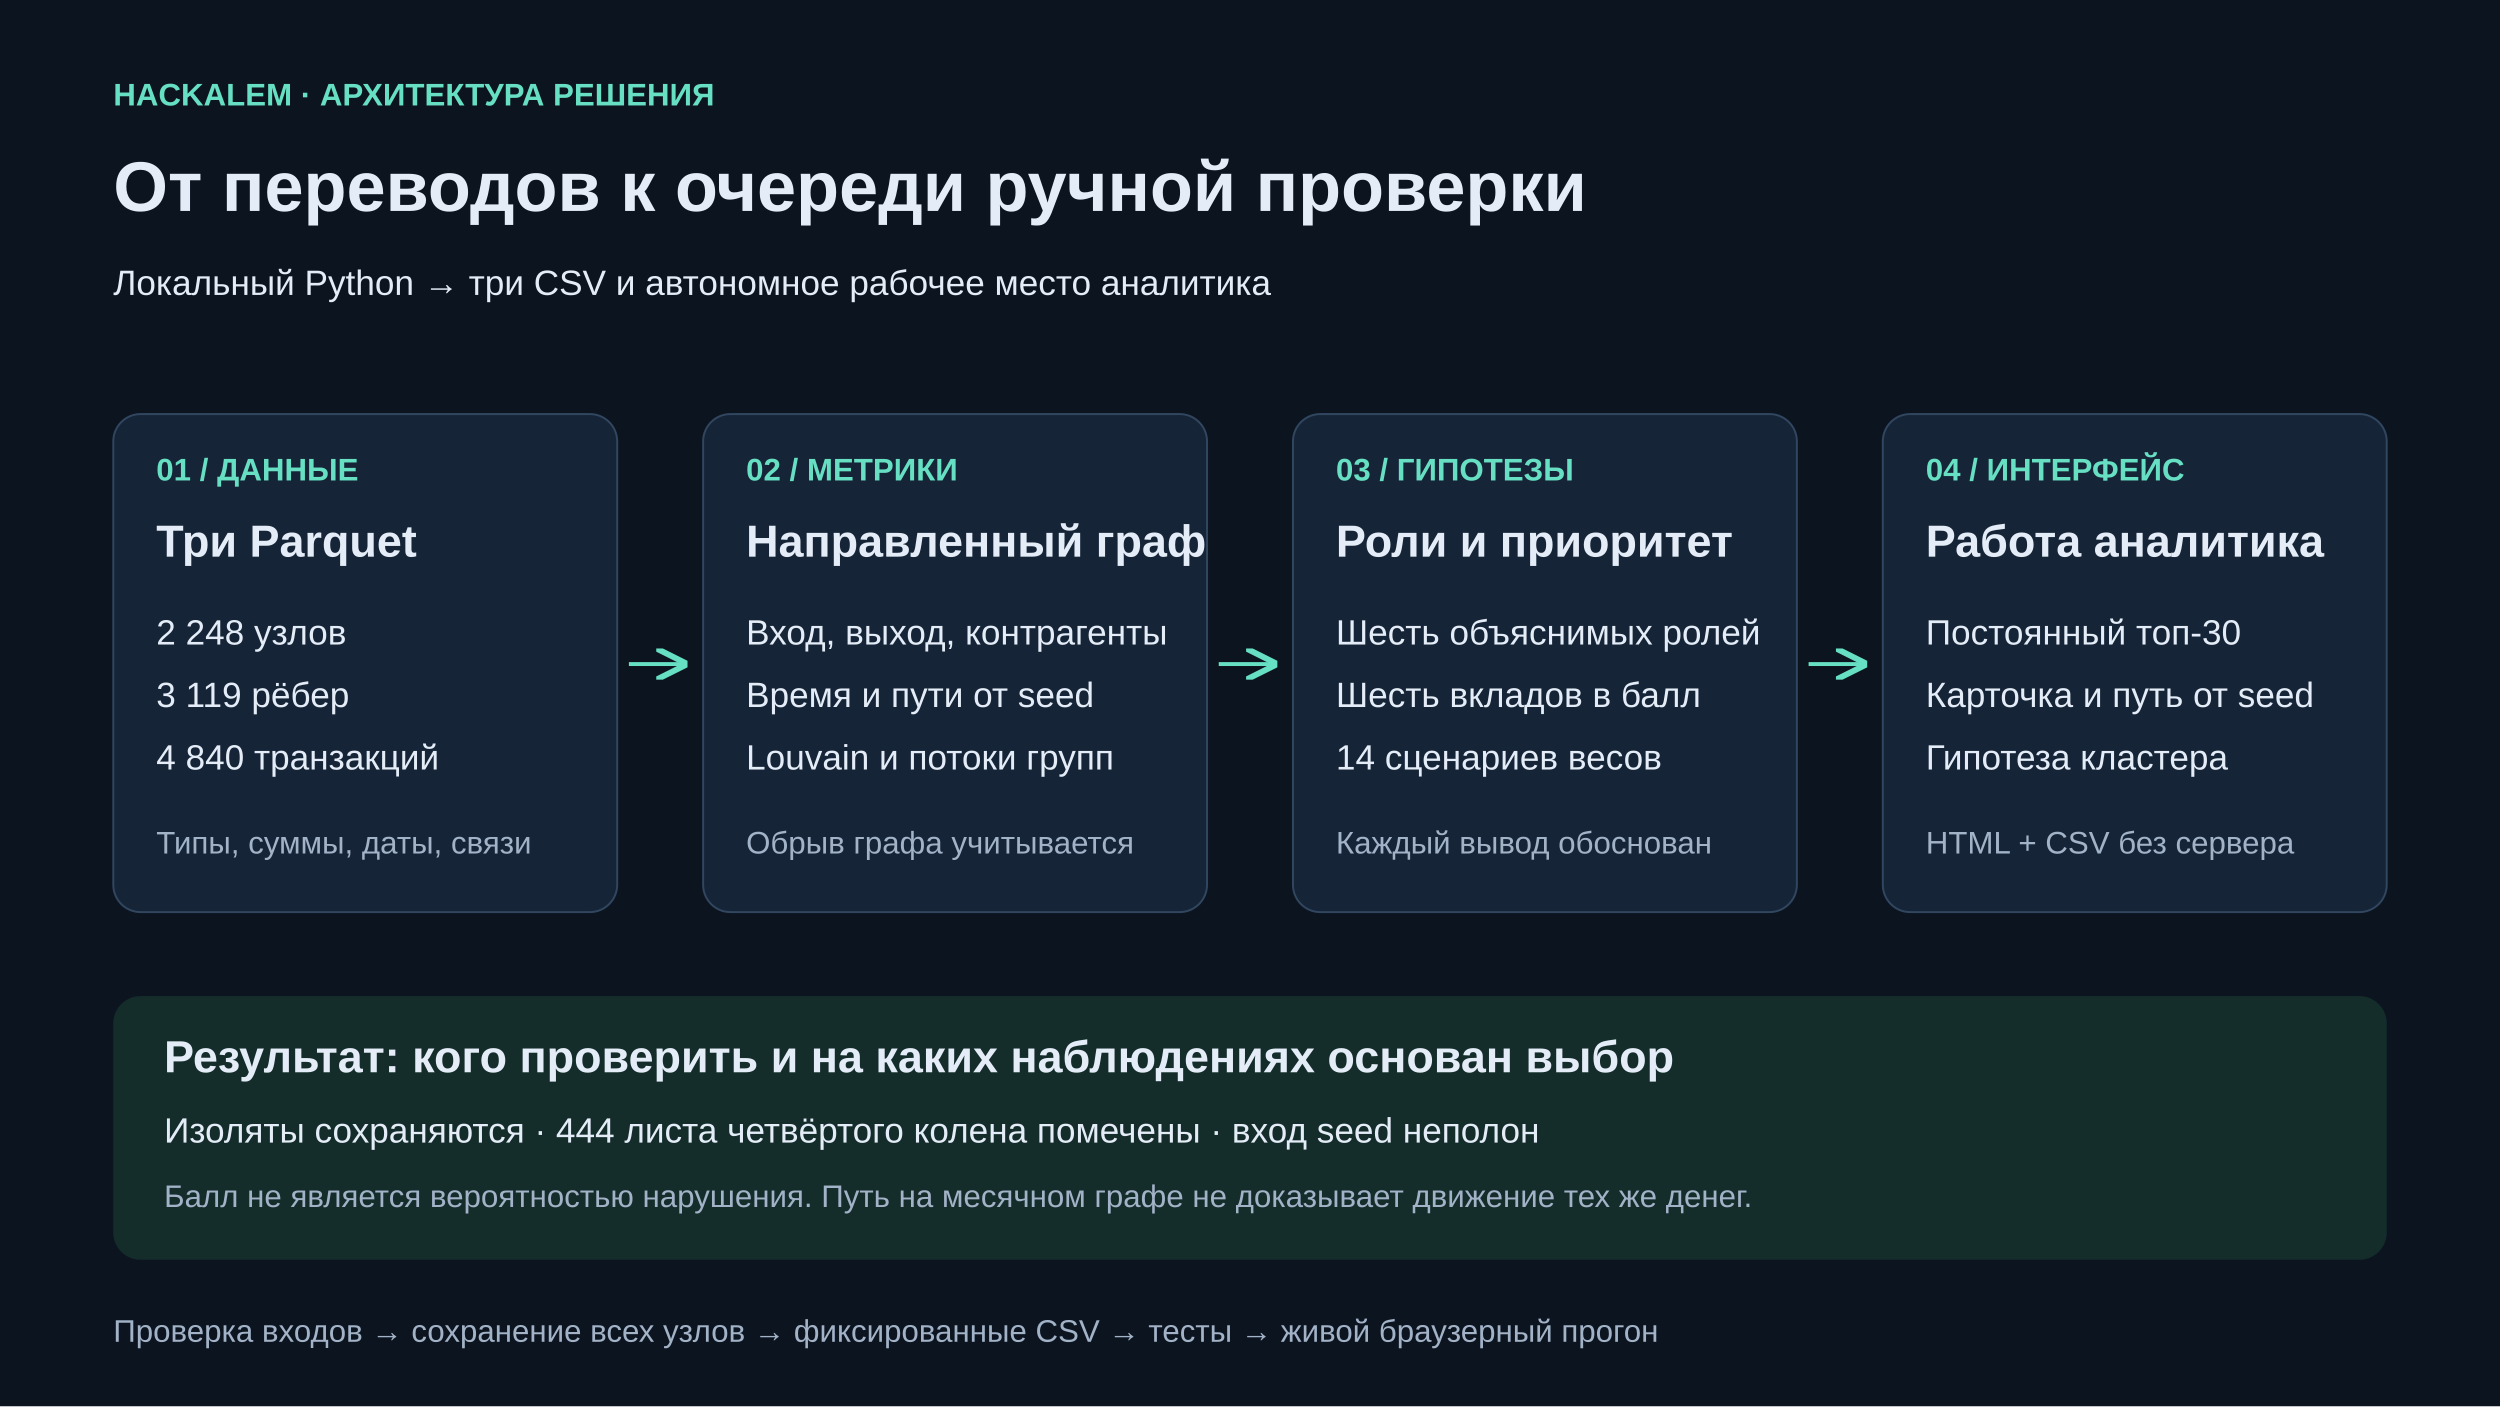
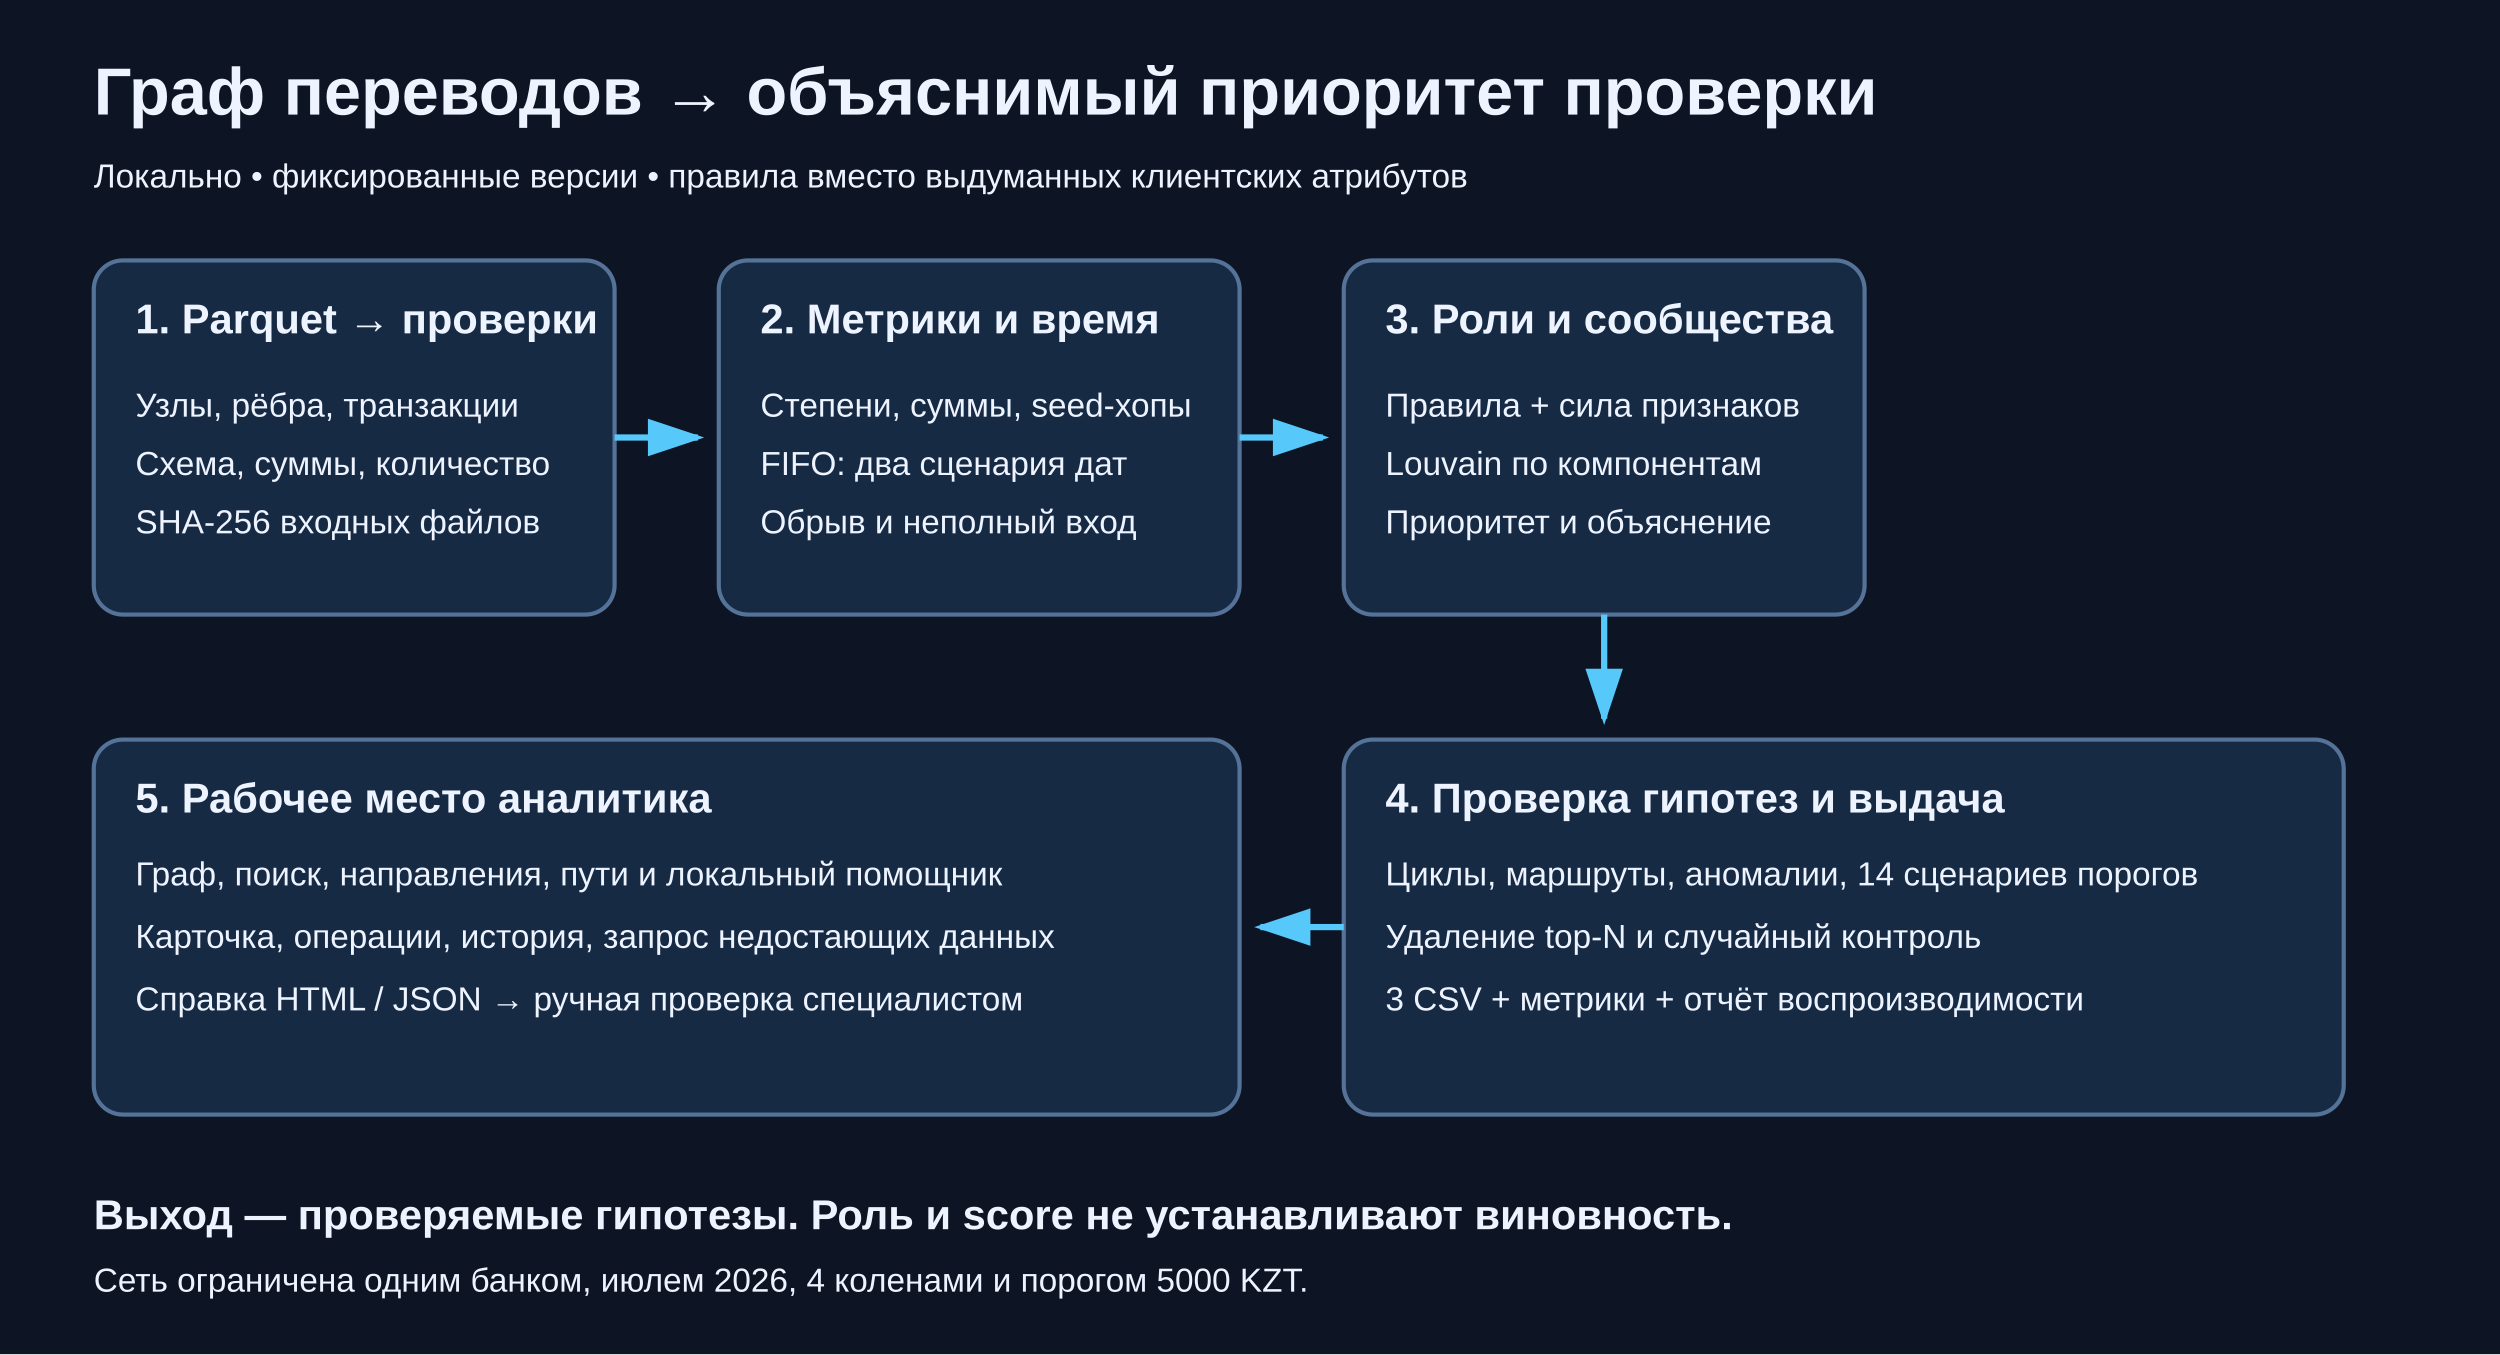
- <svg xmlns="http://www.w3.org/2000/svg" width="1280" height="720" viewBox="0 0 1280 720">
-   <rect width="1280" height="720" fill="#0c1420" />
-   <style>text{font-family:Arial,sans-serif;fill:#e4edf7}.title{font-size:36px;font-weight:bold}.head{font-size:23px;font-weight:bold}.body{font-size:18px}.note{font-size:16px;fill:#a2b2c7}.num{font-size:16px;fill:#66dfc2;font-weight:bold}</style>
-   <text class="num" x="58" y="54">HACKALEM · АРХИТЕКТУРА РЕШЕНИЯ</text>
-   <text class="title" x="58" y="108">От переводов к очереди ручной проверки</text>
-   <text class="body" x="58" y="151">Локальный Python → три CSV и автономное рабочее место аналитика</text>
+ <svg xmlns="http://www.w3.org/2000/svg" width="1200" height="650" viewBox="0 0 1200 650">
+   <rect width="1200" height="650" fill="#0d1524" />
+   <style>text{font-family:Arial,sans-serif;fill:#edf3ff} .title{font-size:32px;font-weight:bold}.h{font-size:20px;font-weight:bold}.p{font-size:16px}.b{fill:#172a44;stroke:#557398;stroke-width:2}.a{stroke:#57c8fa;stroke-width:3;fill:none;marker-end:url(#arrow)}</style>
  <defs>
-     <marker id="a" markerWidth="8" markerHeight="8" refX="7" refY="4" orient="auto">
-       <path d="M0 0L8 4L0 8" fill="none" stroke="#66dfc2" stroke-width="1.5" />
+     <marker id="arrow" markerWidth="10" markerHeight="10" refX="8" refY="3" orient="auto">
+       <path d="M0,0 L0,6 L9,3z" fill="#57c8fa" />
    </marker>
  </defs>
-   <g fill="#152437" stroke="#31465f">
-     <rect x="58" y="212" width="258" height="255" rx="14" />
-     <rect x="360" y="212" width="258" height="255" rx="14" />
-     <rect x="662" y="212" width="258" height="255" rx="14" />
-     <rect x="964" y="212" width="258" height="255" rx="14" />
-   </g>
-   <g stroke="#66dfc2" stroke-width="2" marker-end="url(#a)">
-     <path d="M322 340H350" />
-     <path d="M624 340H652" />
-     <path d="M926 340H954" />
-   </g>
-   <text class="num" x="80" y="246">01 / ДАННЫЕ</text>
-   <text class="head" x="80" y="285">Три Parquet</text>
-   <text class="body" x="80" y="330">2 248 узлов</text>
-   <text class="body" x="80" y="362">3 119 рёбер</text>
-   <text class="body" x="80" y="394">4 840 транзакций</text>
-   <text class="note" x="80" y="437">Типы, суммы, даты, связи</text>
-   <text class="num" x="382" y="246">02 / МЕТРИКИ</text>
-   <text class="head" x="382" y="285">Направленный граф</text>
-   <text class="body" x="382" y="330">Вход, выход, контрагенты</text>
-   <text class="body" x="382" y="362">Время и пути от seed</text>
-   <text class="body" x="382" y="394">Louvain и потоки групп</text>
-   <text class="note" x="382" y="437">Обрыв графа учитывается</text>
-   <text class="num" x="684" y="246">03 / ГИПОТЕЗЫ</text>
-   <text class="head" x="684" y="285">Роли и приоритет</text>
-   <text class="body" x="684" y="330">Шесть объяснимых ролей</text>
-   <text class="body" x="684" y="362">Шесть вкладов в балл</text>
-   <text class="body" x="684" y="394">14 сценариев весов</text>
-   <text class="note" x="684" y="437">Каждый вывод обоснован</text>
-   <text class="num" x="986" y="246">04 / ИНТЕРФЕЙС</text>
-   <text class="head" x="986" y="285">Работа аналитика</text>
-   <text class="body" x="986" y="330">Постоянный топ-30</text>
-   <text class="body" x="986" y="362">Карточка и путь от seed</text>
-   <text class="body" x="986" y="394">Гипотеза кластера</text>
-   <text class="note" x="986" y="437">HTML + CSV без сервера</text>
-   <rect x="58" y="510" width="1164" height="135" rx="14" fill="#142d2b" />
-   <text class="head" x="84" y="549">Результат: кого проверить и на каких наблюдениях основан выбор</text>
-   <text class="body" x="84" y="585">Изоляты сохраняются · 444 листа четвёртого колена помечены · вход seed неполон</text>
-   <text class="note" x="84" y="618">Балл не является вероятностью нарушения. Путь на месячном графе не доказывает движение тех же денег.</text>
-   <text class="note" x="58" y="687">Проверка входов → сохранение всех узлов → фиксированные CSV → тесты → живой браузерный прогон</text>
+   <text x="45" y="55" class="title">Граф переводов → объяснимый приоритет проверки</text>
+   <text x="45" y="90" class="p">Локально • фиксированные версии • правила вместо выдуманных клиентских атрибутов</text>
+   <rect x="45" y="125" width="250" height="170" rx="14" class="b" />
+   <text x="65" y="160" class="h">1. Parquet → проверки</text>
+   <text x="65" y="200" class="p">Узлы, рёбра, транзакции</text>
+   <text x="65" y="228" class="p">Схема, суммы, количество</text>
+   <text x="65" y="256" class="p">SHA-256 входных файлов</text>
+   <path d="M295,210 L335,210" class="a" />
+   <rect x="345" y="125" width="250" height="170" rx="14" class="b" />
+   <text x="365" y="160" class="h">2. Метрики и время</text>
+   <text x="365" y="200" class="p">Степени, суммы, seed-хопы</text>
+   <text x="365" y="228" class="p">FIFO: два сценария дат</text>
+   <text x="365" y="256" class="p">Обрыв и неполный вход</text>
+   <path d="M595,210 L635,210" class="a" />
+   <rect x="645" y="125" width="250" height="170" rx="14" class="b" />
+   <text x="665" y="160" class="h">3. Роли и сообщества</text>
+   <text x="665" y="200" class="p">Правила + сила признаков</text>
+   <text x="665" y="228" class="p">Louvain по компонентам</text>
+   <text x="665" y="256" class="p">Приоритет и объяснение</text>
+   <path d="M770,295 L770,345" class="a" />
+   <rect x="645" y="355" width="480" height="180" rx="14" class="b" />
+   <text x="665" y="390" class="h">4. Проверка гипотез и выдача</text>
+   <text x="665" y="425" class="p">Циклы, маршруты, аномалии, 14 сценариев порогов</text>
+   <text x="665" y="455" class="p">Удаление top-N и случайный контроль</text>
+   <text x="665" y="485" class="p">3 CSV + метрики + отчёт воспроизводимости</text>
+   <path d="M645,445 L605,445" class="a" />
+   <rect x="45" y="355" width="550" height="180" rx="14" class="b" />
+   <text x="65" y="390" class="h">5. Рабочее место аналитика</text>
+   <text x="65" y="425" class="p">Граф, поиск, направления, пути и локальный помощник</text>
+   <text x="65" y="455" class="p">Карточка, операции, история, запрос недостающих данных</text>
+   <text x="65" y="485" class="p">Справка HTML / JSON → ручная проверка специалистом</text>
+   <text x="45" y="590" class="h">Выход — проверяемые гипотезы. Роль и score не устанавливают виновность.</text>
+   <text x="45" y="620" class="p">Сеть ограничена одним банком, июлем 2026, 4 коленами и порогом 5000 KZT.</text>
</svg>
